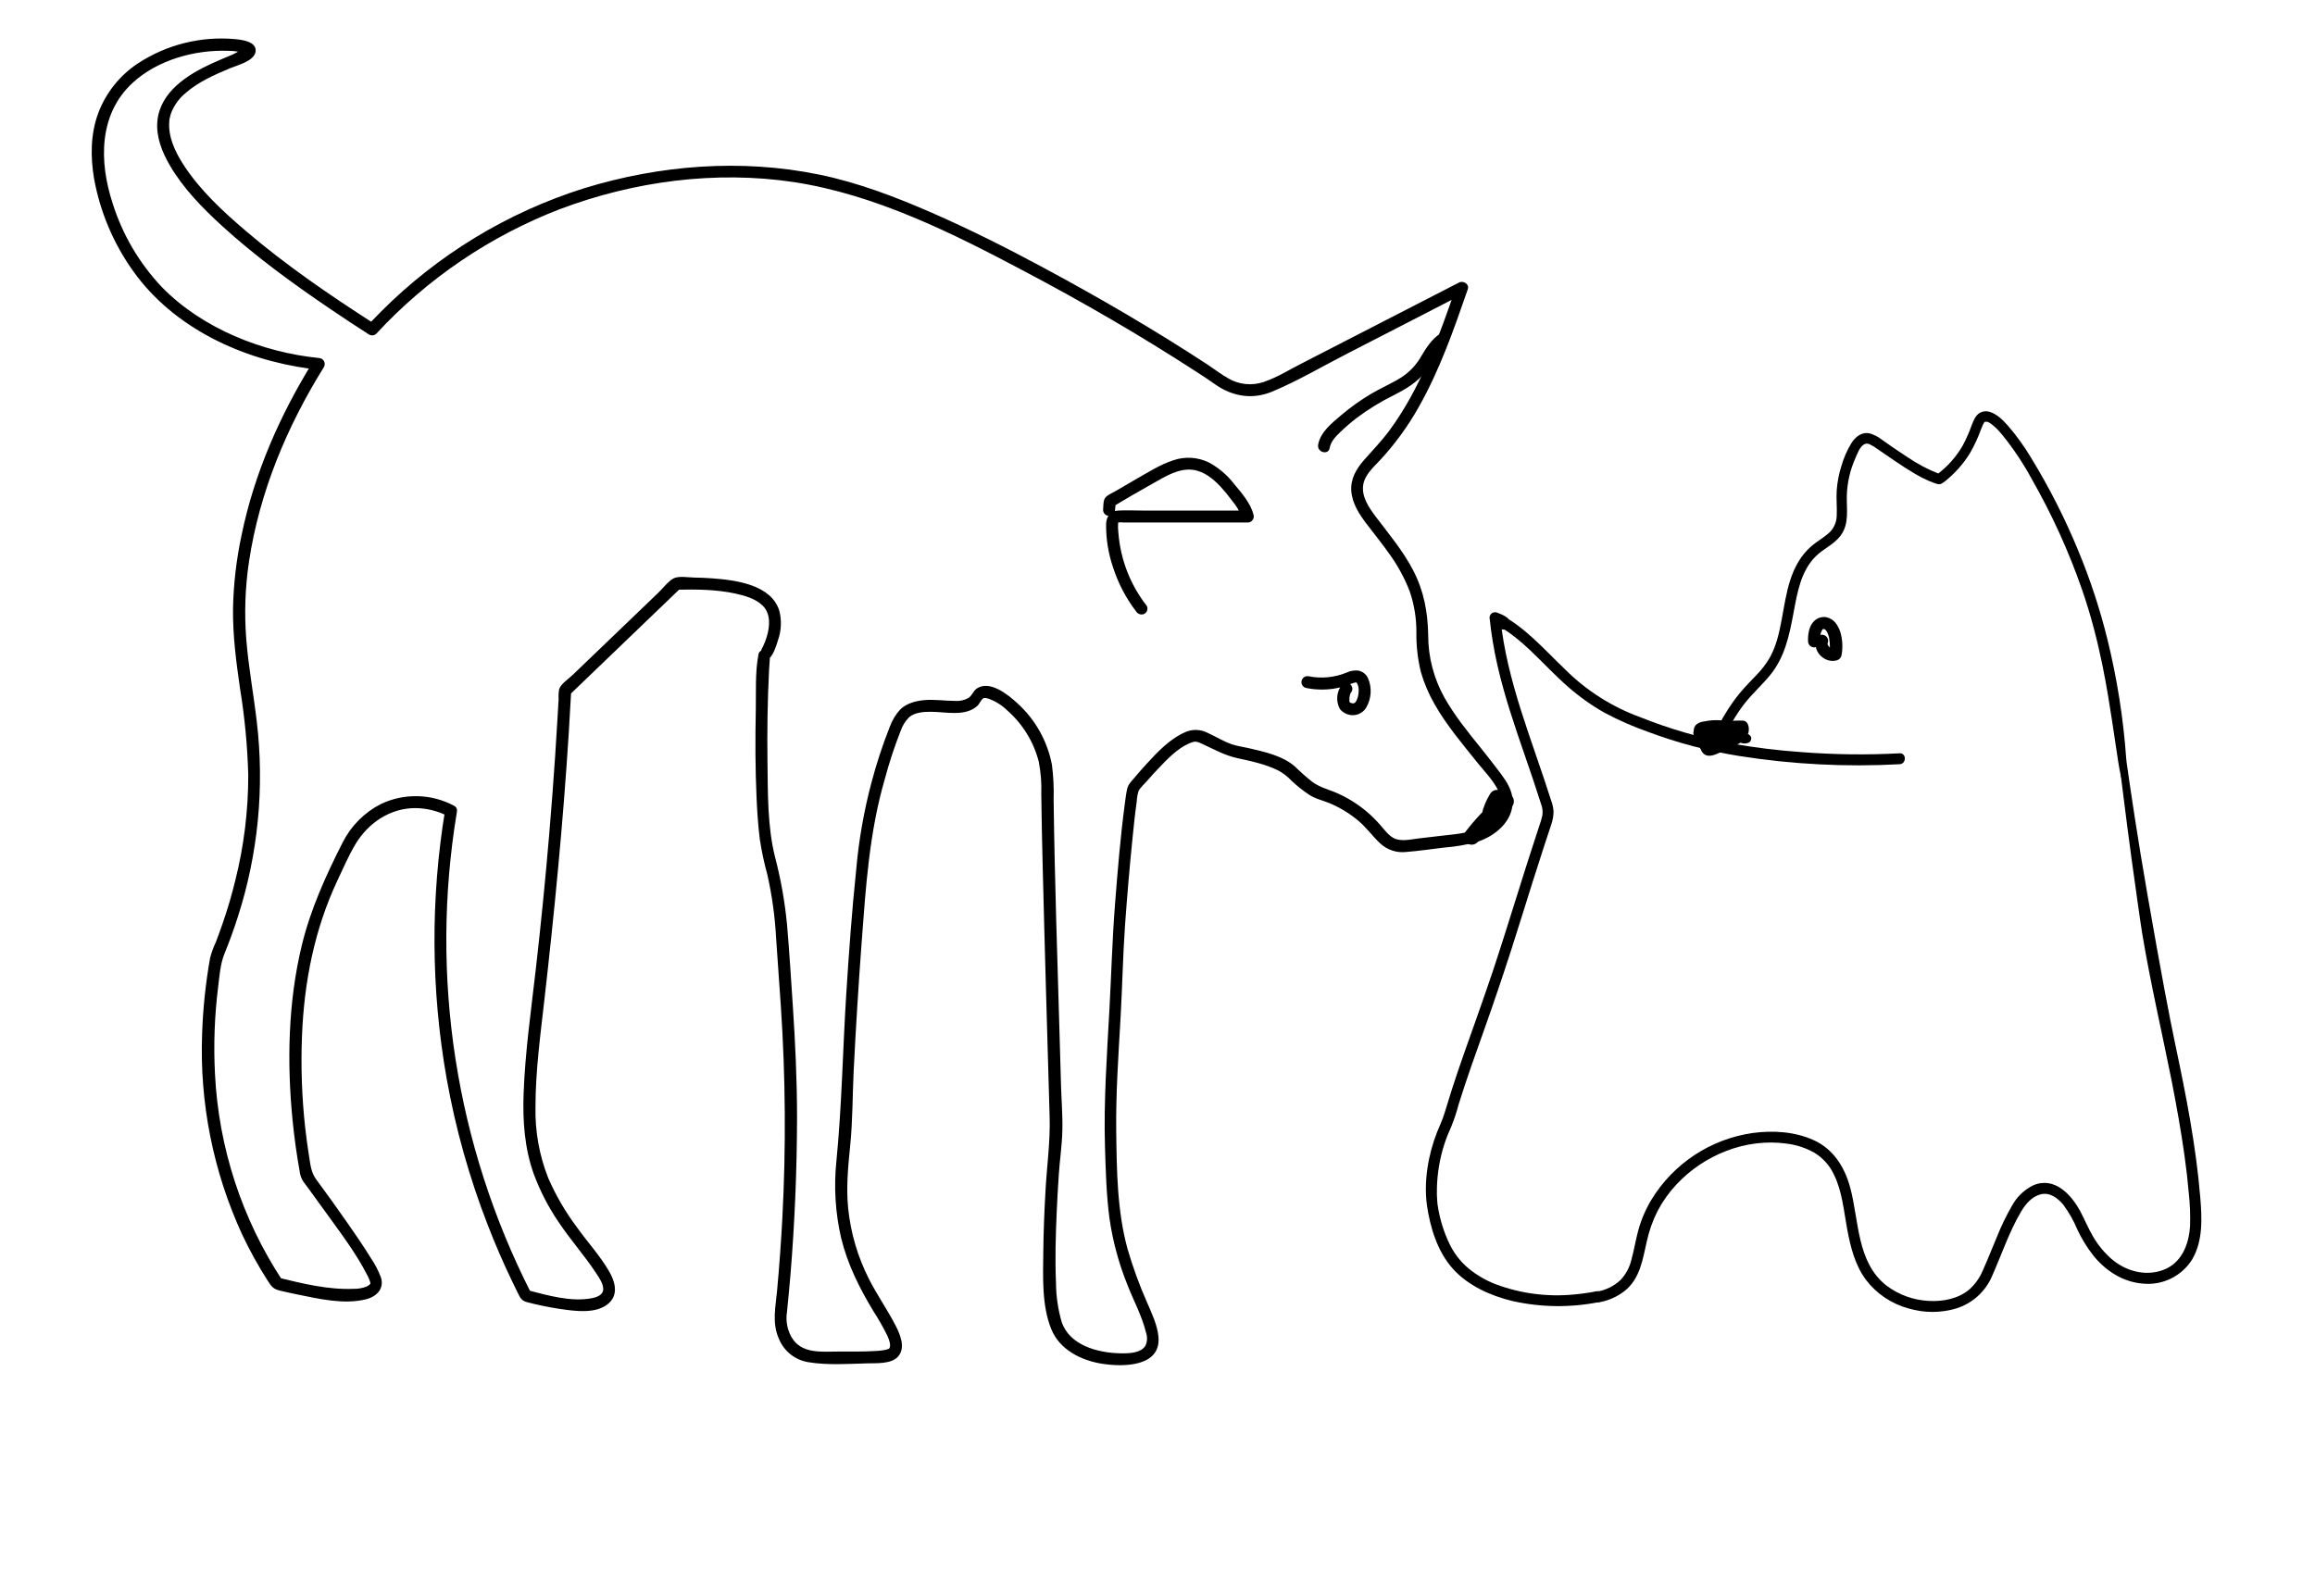
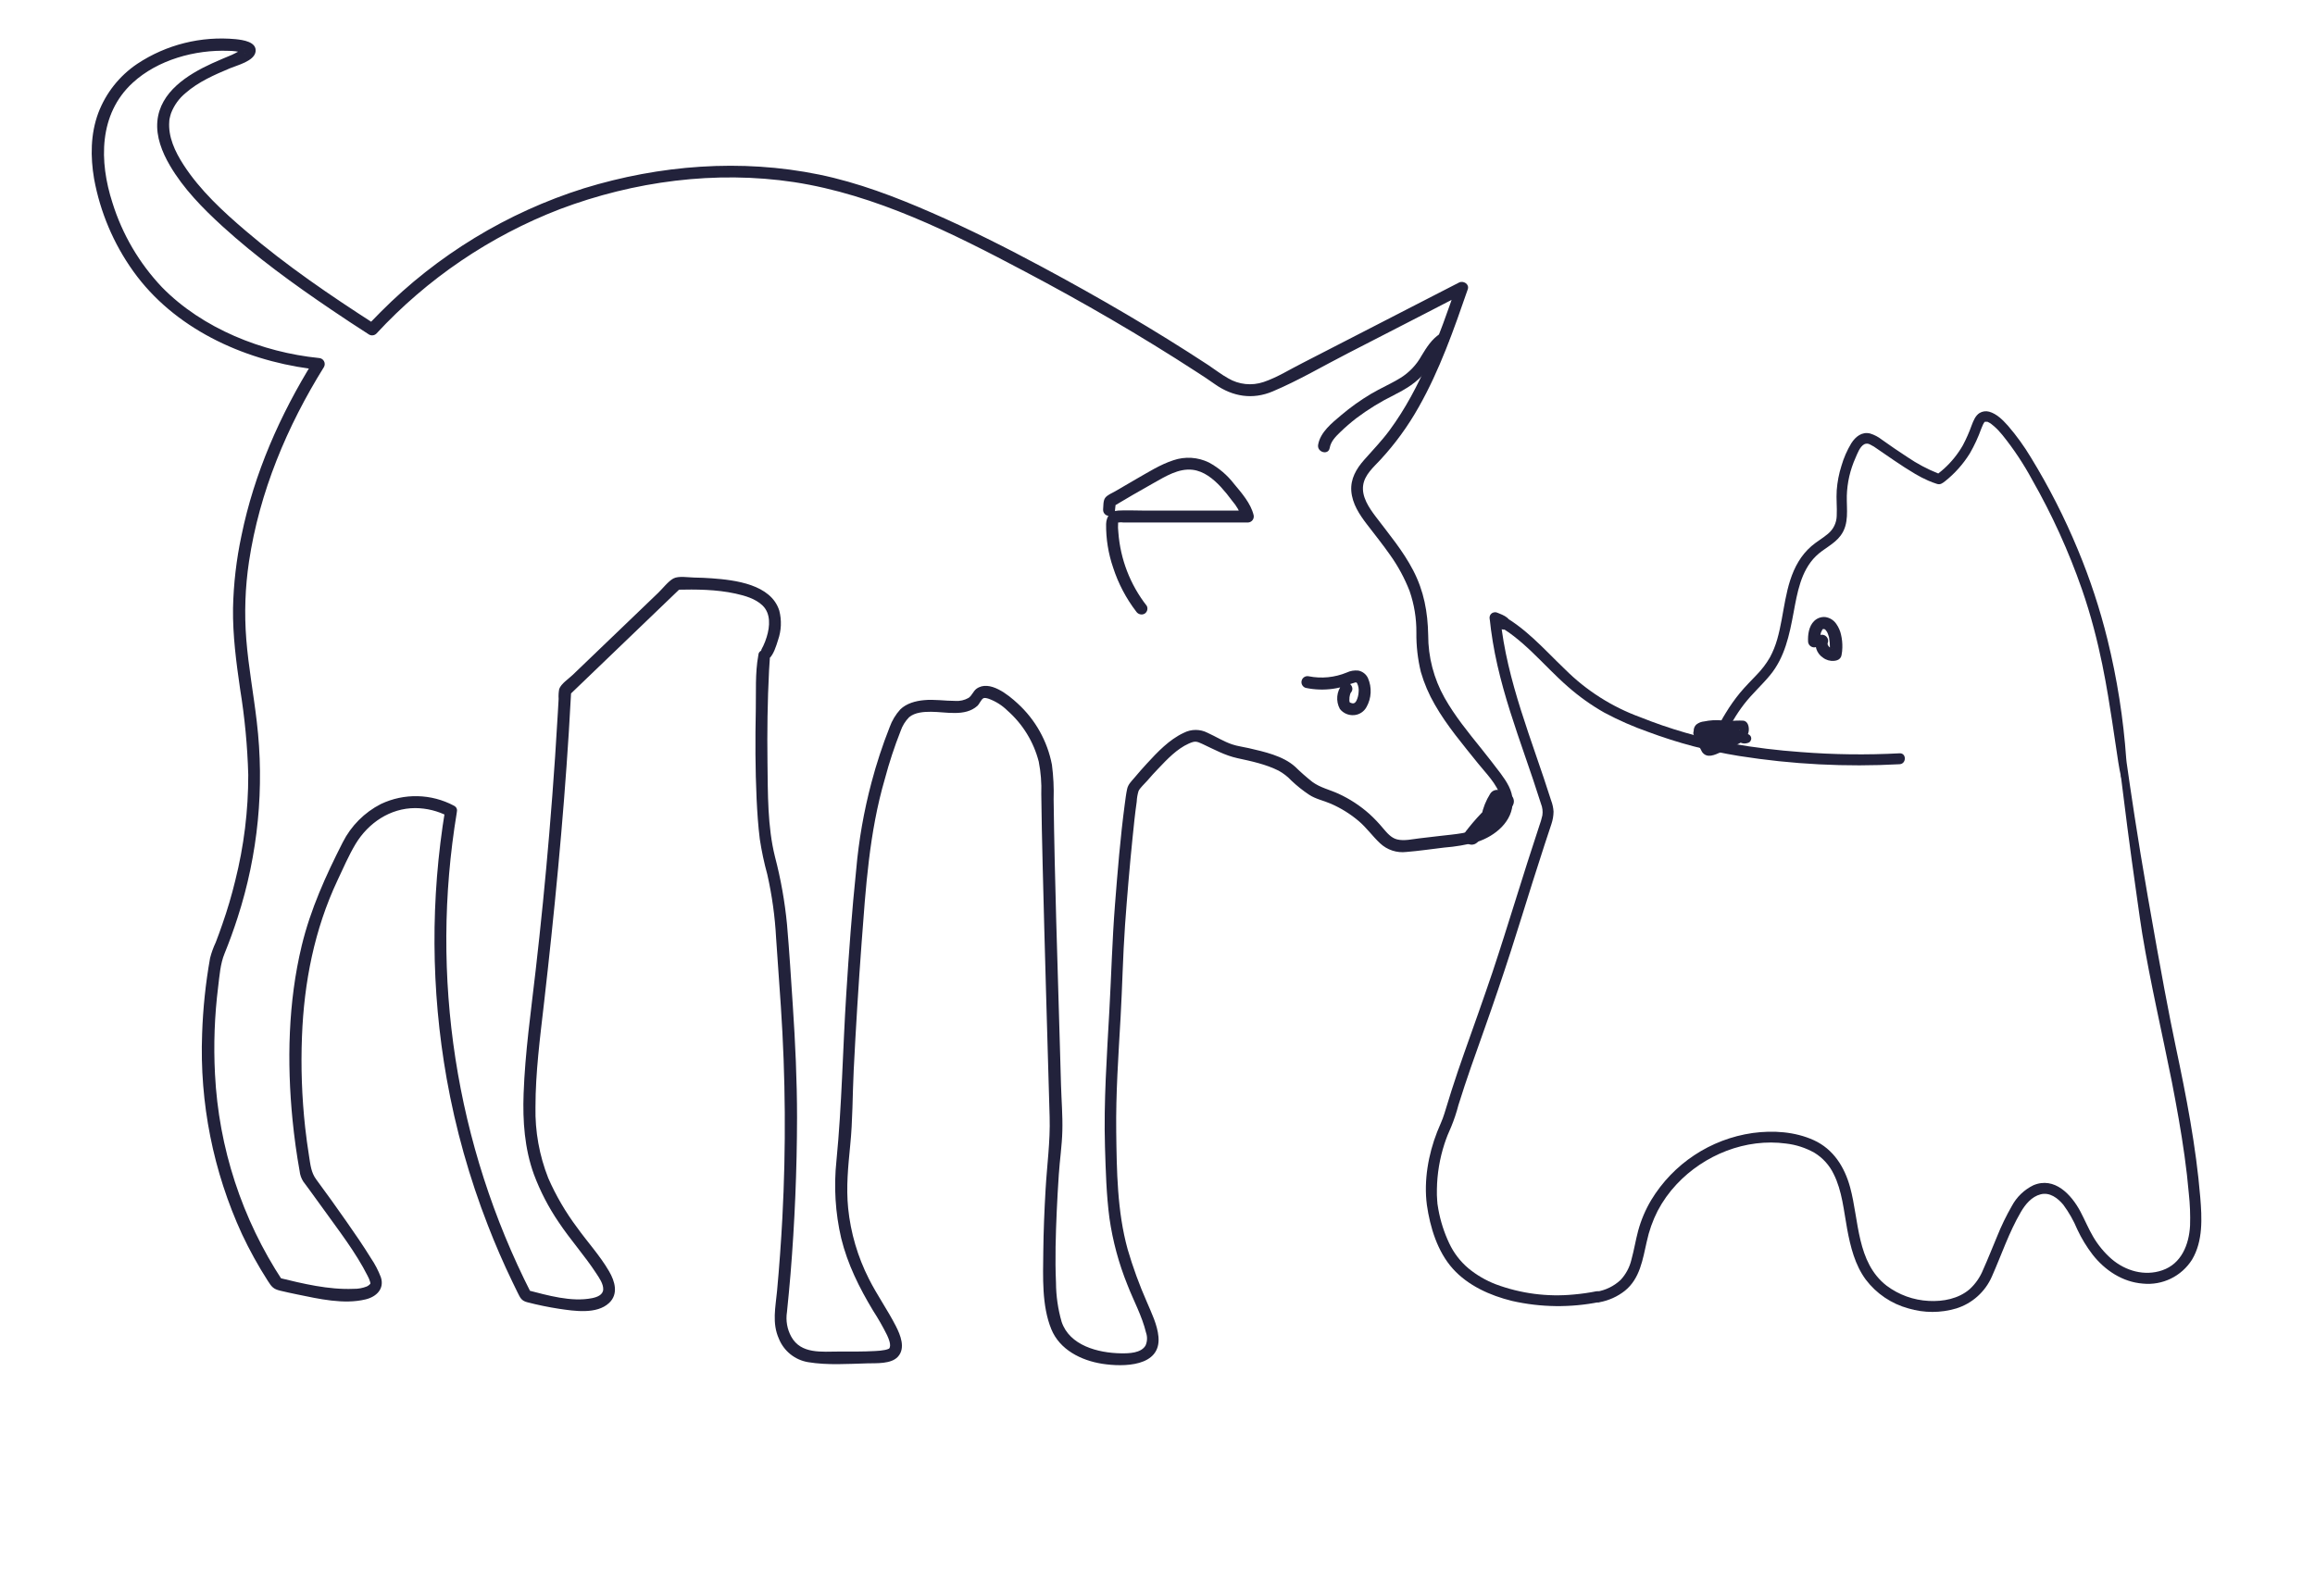
<svg xmlns="http://www.w3.org/2000/svg" id="Layer_1" data-name="Layer 1" viewBox="0 0 725.22 500">
  <defs>
-     <style>.cls-1{fill:##22223;}.cls-2{fill:#22223;}</style>
+     <style>.cls-1{fill:#22223b;}.cls-2{fill:#22223b;}.opacity{opacity:70}</style>
  </defs>
  <path class="cls-1" d="M142.23,252.48a25.47,25.47,0,0,0-22.91-.54,27.35,27.35,0,0,0-11.95,12c-5.29,10.39-10.1,21-12.84,32.35C90.25,314,89.86,332.85,91.65,351c.53,5.36,1.27,10.71,2.22,16A7.39,7.39,0,0,0,95,370.22c.59.84,1.22,1.65,1.83,2.47q2.19,3,4.35,6c4.85,6.78,10.23,13.65,14,21.13a9.36,9.36,0,0,1,.76,1.84c.19.65,0-.07.07.37s.09-.2,0,.14.42-.32-.08.2a3.34,3.34,0,0,1-1,.74,10.64,10.64,0,0,1-4.18.75c-7.83.33-15.83-1.62-23.39-3.46l1.12.86a129.44,129.44,0,0,1-21.13-64.7,155,155,0,0,1,1-27.41c.42-3.43.67-7.16,2-10.37q2.25-5.54,4.08-11.23a144.06,144.06,0,0,0,6-61.5c-1-8.59-2.6-17.12-3.28-25.76A107.48,107.48,0,0,1,78,176c3.28-21.81,11.88-42.36,23.49-61a1.9,1.9,0,0,0-1.62-2.82C82.26,110.4,63.45,103,50.74,90A67.74,67.74,0,0,1,35.23,63.54c-4.18-12.89-4.35-27.78,6.35-37.61,7.83-7.19,19.5-10.4,30-10a17.62,17.62,0,0,1,4.51.6c.12,0,.74.21.37.12.43.1.22.34.19.05a2.19,2.19,0,0,1-.25-.76c-.08-.91.47-.63,0-.56-.65.11-2.71,1.36-3.74,1.8-2.08.88-4.18,1.73-6.24,2.68-7.64,3.5-16.27,8.91-17.12,18.11-.45,4.86,1.48,9.7,3.89,13.83,4.24,7.28,10.33,13.47,16.51,19.12C80.31,80.58,92,89.06,103.89,97.1q5.82,3.95,11.74,7.74a1.91,1.91,0,0,0,2.28-.3,153.38,153.38,0,0,1,57.48-39c23.19-8.76,48.8-12.17,73.37-8.47C274.34,61,298.28,73,320.92,85c18.4,9.72,36.47,20.19,53.92,31.53q3,1.91,5.83,3.91c5.51,3.86,11.74,4.86,18,2.22,8.1-3.41,15.84-8,23.66-12l24.27-12.48L459,91.77l-2.75-2.11c-5.44,15.66-11,31.66-20.93,45.15-2.45,3.34-5.3,6.24-8,9.33-2.42,2.74-4.28,5.92-4,9.71.3,4,2.57,7.42,4.92,10.48,2.47,3.23,5,6.36,7.34,9.72a51.87,51.87,0,0,1,6,11.14,38.76,38.76,0,0,1,2.13,13,49.9,49.9,0,0,0,1.4,12.37,45.49,45.49,0,0,0,4.37,10.22c3.78,6.63,8.77,12.47,13.52,18.41,2.4,3,6,6.52,7,10.33,1,4.05-2.06,7.78-5.47,9.54-4,2.07-8.82,2.34-13.25,2.86l-6.65.78c-2.19.25-4.74.88-6.93.34-1.91-.46-3.22-2.09-4.44-3.51a44.28,44.28,0,0,0-4.28-4.49,39.08,39.08,0,0,0-9.66-6.32c-2.8-1.28-5.7-1.88-8.2-3.71a68,68,0,0,1-5.4-4.76c-3.82-3.43-9.68-4.69-14.54-5.82-1.7-.4-3.52-.61-5.17-1.17-2.66-.89-5.18-2.48-7.73-3.64a8.11,8.11,0,0,0-7.41,0c-4.54,2.08-8.29,6.06-11.61,9.67-1.35,1.46-2.65,2.95-3.92,4.47-.92,1.09-1.92,2-2.24,3.45s-.53,3.17-.74,4.74c-1.4,10.51-2.25,21.11-3.08,31.67-.85,10.94-1.14,21.88-1.74,32.83-.78,14.34-1.81,28.64-1.38,43,.23,7.42.43,14.94,1.4,22.3a89.75,89.75,0,0,0,5.62,20.84c1.91,4.94,4.6,9.81,5.84,15a5.51,5.51,0,0,1-.14,4c-1.38,2.43-5.2,2.51-7.61,2.48-7.39-.1-16.22-2.49-18.69-9.86a45,45,0,0,1-1.77-12.27c-.33-7.5-.09-15,.24-22.52q.26-5.68.64-11.35c.3-4.55,1-9.15,1.11-13.7.13-4.78-.28-9.64-.42-14.43l-.39-13.67c-.72-25.25-1.6-50.49-1.92-75.75a68.15,68.15,0,0,0-.53-10.88,34.9,34.9,0,0,0-10.77-19.23c-2.82-2.62-8.84-7.56-12.9-4.56-1,.77-1.37,2.08-2.43,2.83a7.33,7.33,0,0,1-4.21.95c-3.28,0-6.54-.55-9.82-.23-2.63.25-5.42,1-7.37,2.89a16.57,16.57,0,0,0-3.35,5.59A154.11,154.11,0,0,0,273,245.23a160.85,160.85,0,0,0-4.78,27.3c-1.35,13-2.29,25.94-3.11,38.93-1.11,17.37-1.37,34.86-3.07,52.17A73.45,73.45,0,0,0,263.52,388c2,8.16,5.69,15.56,10,22.71a76.73,76.73,0,0,1,4.38,7.68c.48,1.06,1.44,3.24.62,4.21a5.54,5.54,0,0,1-1.23.4,20,20,0,0,1-3.19.35c-3.71.21-7.44.16-11.16.16-5.53,0-12,.88-15.07-4.67a12.11,12.11,0,0,1-1.34-7.68q.61-5.91,1.11-11.82,2-24.51,2.05-49.13c0-11.74-.55-23.45-1.33-35.17-.56-8.45-1.08-16.9-1.81-25.34a134.1,134.1,0,0,0-3.78-21.26c-2.35-9.45-2.21-19.75-2.34-29.42s0-19.3.49-28.92q.09-1.83.24-3.66a4.8,4.8,0,0,0,0-.52c0-.18.05,0,0,0-.74-.25-1.86,2-.24.49,1.47-1.38,2.24-4,2.81-5.83a15.89,15.89,0,0,0,.4-9.23c-2.6-8.27-13.91-9.6-21.13-10.13-1.83-.14-3.68-.21-5.52-.24s-4.9-.59-6.53.29-3.32,3.12-4.74,4.48l-5.61,5.39-21.2,20.35c-1.25,1.21-3.63,2.74-4.22,4.42A12.69,12.69,0,0,0,175,219l-.24,4.25q-.41,6.91-.86,13.83-.82,12.17-1.85,24.33-1.8,21.39-4.25,42.71c-1.46,12.82-3.31,25.68-3.77,38.59-.31,8.55.29,17.19,3.23,25.29a70.53,70.53,0,0,0,7.77,15c3.68,5.53,8.16,10.49,11.78,16.05.9,1.38,2.23,3.25,2.16,5s-2,2.43-3.49,2.73c-6.51,1.3-14-.91-20.25-2.51l1.12.86A244,244,0,0,1,143.1,254.6c.39-2.36-3.23-3.38-3.62-1a249.71,249.71,0,0,0,.45,84.41,244.65,244.65,0,0,0,12.9,45.93q3.48,9,7.65,17.65c.56,1.16,1.12,2.32,1.69,3.47.81,1.61,1.16,2.52,3,3a101.14,101.14,0,0,0,10,2.06c4.7.69,11.77,1.8,15.64-1.83,3-2.82,1.82-6.8,0-9.92-2.82-4.88-6.74-9.13-10-13.69a77.75,77.75,0,0,1-9.06-15.52,57.41,57.41,0,0,1-4-22.26c0-10.85,1.43-21.7,2.66-32.46,3.24-28.29,6-56.59,7.78-85q.39-6.53.75-13l-.55,1.33,34.9-33.53-1.32.55c6.14-.14,12.44-.1,18.47,1.22,2.93.65,6.19,1.57,8.42,3.7,2.62,2.51,2.37,6.5,1.32,9.9a20.17,20.17,0,0,1-1.09,2.83c-.21.41-1.23,2.16-.1,1-.56.58-1,.5-1.34,1.36a4.78,4.78,0,0,0-.11.66c-1,5.45-.66,11.37-.77,16.87-.19,9.33-.18,18.67.25,28,.2,4.21.48,8.42,1,12.6A96.16,96.16,0,0,0,240.37,274a118.54,118.54,0,0,1,2.76,19.95q.78,10.71,1.49,21.42a555,555,0,0,1,.47,66.27q-.61,11.43-1.66,22.85c-.48,5.17-1.63,10.08.57,15a12,12,0,0,0,9.17,7.35c6,1,12.46.54,18.55.37,2.81-.08,7.42.26,9.55-2.06,2.51-2.72.79-6.84-.62-9.61-2.59-5.07-5.9-9.73-8.46-14.82a63,63,0,0,1-6.49-22.12c-.66-6.66,0-13.06.64-19.67.8-7.78.71-15.75,1.1-23.56q1-19.94,2.47-39.85c1.3-17.3,2.39-34.7,7.28-51.42a135.91,135.91,0,0,1,4.93-15,11.37,11.37,0,0,1,2.69-4.37c1.82-1.52,4.58-1.7,6.84-1.69,4.66,0,10.65,1.62,14.52-1.84.63-.57,1.19-2,1.86-2.38.47-.26,1.24,0,1.7.14a16.21,16.21,0,0,1,5.86,3.7,31.87,31.87,0,0,1,9.82,16,44.22,44.22,0,0,1,.79,10.14c.08,7.52.26,15.05.44,22.57.64,26.24,1.43,52.47,2.18,78.71.22,7.55-.84,15.11-1.27,22.65-.38,6.53-.65,13.07-.72,19.61-.08,7.79-.5,16.78,2.51,24.16,2.63,6.44,9.32,9.8,15.93,10.84s18.51,1,17.64-8.48c-.36-3.81-2.18-7.44-3.65-10.92a134.29,134.29,0,0,1-6-16.46c-3.29-11.9-3.42-24.59-3.58-36.86-.15-11.93.68-23.82,1.36-35.72.55-9.65.72-19.32,1.4-29,.66-9.15,1.43-18.29,2.36-27.42.38-3.76.76-7.53,1.3-11.27a13.43,13.43,0,0,1,.57-3.34c.46-1,1.94-2.31,2.73-3.23q1.71-2,3.51-3.86c2.73-2.87,5.8-6.13,9.5-7.78,2-.9,2.49-.7,4.31.14,3.63,1.69,7,3.58,10.95,4.44,4.34.94,8.89,1.9,12.88,3.91a16.17,16.17,0,0,1,4,3.11,41.31,41.31,0,0,0,5.54,4.42c2.09,1.38,4.53,1.83,6.81,2.82a35.32,35.32,0,0,1,8.78,5.47c2.47,2.1,4.3,4.74,6.65,6.93a10.22,10.22,0,0,0,8.27,2.72c3.94-.31,7.88-.91,11.8-1.37a55.52,55.52,0,0,0,10.33-1.77C468.36,262,474,257.4,473.87,251c-.05-3.3-1.88-6.08-3.77-8.64s-4-5.17-6-7.72c-4.13-5.13-8.34-10.27-11.57-16A40,40,0,0,1,447.41,199c-.14-7.23-1.33-13.75-4.68-20.23-3.19-6.17-7.62-11.4-11.78-16.91-2.07-2.76-4.44-6.19-3.91-9.83.48-3.28,3.25-5.65,5.39-7.95a87.35,87.35,0,0,0,12-16.5C451,116,455.45,103.25,459.81,90.65c.57-1.64-1.4-2.81-2.75-2.11L408.14,113.7c-4,2-8,4.56-12.28,6a13.4,13.4,0,0,1-11.1-1.15c-2.18-1.21-4.19-2.8-6.28-4.18-16.77-11-34.23-21.17-51.93-30.67-11.31-6.08-22.8-11.86-34.56-17-11.43-5-23.15-9.48-35.39-12-24.43-5-49.93-3-73.68,4.31A155.87,155.87,0,0,0,119.21,97.8q-2,2-4,4.09l2.28-.29c-14-9-27.76-18.38-40.4-29.17-7.19-6.12-14.42-12.79-19.59-20.78-2.73-4.22-4.86-8.84-4.47-13.64a3.89,3.89,0,0,1,.14-1,13.6,13.6,0,0,1,.43-1.58,15.2,15.2,0,0,1,4.53-6.27c4-3.52,9.07-5.73,13.93-7.77,2.22-.94,7.56-2.22,8-5.18.45-3.13-4-3.69-6.17-3.93A47.72,47.72,0,0,0,43,20,32.4,32.4,0,0,0,30.79,35.4C28.34,42,28.31,49.14,29.47,56A72.14,72.14,0,0,0,41.75,85c12.71,17.78,34.06,27.67,55.31,30.53.93.13,1.87.24,2.81.34l-1.62-2.83c-10.49,16.86-18.63,35.31-22.61,54.82A121.15,121.15,0,0,0,73,190.59c-.11,8.5,1,16.93,2.22,25.33a201.89,201.89,0,0,1,2.55,26.88A134.81,134.81,0,0,1,73.68,276c-1.11,4.57-2.44,9.09-4,13.54-.66,1.94-1.37,3.86-2.1,5.77a27.17,27.17,0,0,0-1.77,4.91,166.93,166.93,0,0,0-2.49,23.71,137.79,137.79,0,0,0,12.48,62.78,127.65,127.65,0,0,0,8.08,14.62c1.21,1.89,1.73,2.59,3.9,3.11,1.78.42,3.56.82,5.36,1.18,6.7,1.38,14.61,3.21,21.42,1.54,3.42-.83,5.91-3.35,4.76-6.91a28.66,28.66,0,0,0-3.12-6c-2.41-3.9-5-7.68-7.64-11.44q-4.66-6.69-9.51-13.25c-1.61-2.18-1.81-4.63-2.23-7.26-.48-3-.88-6-1.22-9a192.83,192.83,0,0,1-1-28.53c.64-16.94,3.89-33.52,11.12-48.9,1.8-3.81,3.52-7.82,5.69-11.44,4-6.59,10.82-11.2,18.66-11.21a22.44,22.44,0,0,1,10.28,2.55C142.48,256.83,144.38,253.6,142.23,252.48Z" />
  <path class="cls-1" d="M359.2,189.79a42.45,42.45,0,0,1-8.85-22.92,15.53,15.53,0,0,1-.08-3c.05-.38.05-.13.07-.14a5.43,5.43,0,0,1,1.66,0h22.06l16.85,0a1.89,1.89,0,0,0,1.8-2.37c-.91-3.67-3.75-6.89-6.12-9.74a24.9,24.9,0,0,0-7.86-6.69,14.6,14.6,0,0,0-11.14-.71c-4.14,1.34-7.93,3.78-11.7,5.92q-3.3,1.89-6.59,3.84c-1,.57-2.37,1.1-3.06,2s-.56,2.6-.67,3.66a1.88,1.88,0,1,0,3.75,0l.27-2.52-.93,1.62q6.33-3.79,12.77-7.4c3.66-2.05,7.77-4.64,12.16-4.13,3.55.42,6.47,2.82,8.83,5.34a51.52,51.52,0,0,1,3.57,4.37,15.86,15.86,0,0,1,3.11,5.45l1.81-2.38-32.71,0c-2.64,0-5.32-.15-7.95,0-2.43.16-3.66,1.87-3.74,4.21a40.69,40.69,0,0,0,2.2,13.66,45.83,45.83,0,0,0,7.25,13.8,2,2,0,0,0,2.57.67,1.89,1.89,0,0,0,.67-2.57Z" />
  <path class="cls-1" d="M416.55,140.41c.35-2.09,1.81-3.55,3.3-5a62.58,62.58,0,0,1,5-4.33,73.58,73.58,0,0,1,11.7-7.21c3.75-1.91,7.4-4,10-7.41,2.14-2.85,3.43-6.7,6.54-8.68,2-1.3.15-4.54-1.89-3.24-2.68,1.71-4.32,4.34-5.92,7a18.92,18.92,0,0,1-6.49,6.84c-3,1.86-6.32,3.27-9.38,5.09a69.68,69.68,0,0,0-9.24,6.61c-2.88,2.43-6.57,5.34-7.24,9.29-.4,2.36,3.22,3.37,3.62,1Z" />
  <path class="cls-1" d="M409,215.54a24.67,24.67,0,0,0,8.61.29,23.92,23.92,0,0,0,4.19-1,18.34,18.34,0,0,1,2.84-1c.23,0,0,0-.07,0a1,1,0,0,1,.25,0c.21,0-.06,0-.09,0a.94.94,0,0,1,.24.06s0,0,0,0a.62.62,0,0,1,.17.2,5,5,0,0,1,.47,2.82,7,7,0,0,1-.66,2.62c-.28.53-.62.95-1.23.86-.26,0-.59-.2-.79-.24.08,0-.19-.11-.17-.1.28.15,0,.2.07,0,0,0,.1.27,0,0s-.07-.25-.1-.38,0-.21,0-.46a4.45,4.45,0,0,1,.16-1.4c0-.09.19-.63.11-.41a.92.92,0,0,1,.13-.24c.14-.25-.27.26,0-.06,1.67-1.75-1-4.4-2.65-2.65a6.93,6.93,0,0,0-.73,7.72,5.15,5.15,0,0,0,4.4,1.92,4.86,4.86,0,0,0,3.93-2.53,10.17,10.17,0,0,0,.45-9.1,4.21,4.21,0,0,0-3-2.33,6.74,6.74,0,0,0-3.64.61A20.64,20.64,0,0,1,410,211.92a1.88,1.88,0,0,0-1,3.62Z" />
  <path class="cls-1" d="M468.9,251.93a70.63,70.63,0,0,0-9.68,8.52l3.93,3,.26-.34c-.29.38,0,0,.08-.1l.54-.68c.41-.51.83-1,1.26-1.51.83-1,1.69-1.9,2.58-2.82a63.89,63.89,0,0,1,5.64-5.14L470,249.35l-5.26,5.15,4.17,2.44a19,19,0,0,1,.91-3.16l.12-.29c-.12.27-.12.27,0,0s.24-.51.37-.77q.39-.75.84-1.47a2.52,2.52,0,0,0-.9-3.42,2.55,2.55,0,0,0-3.42.9,20.5,20.5,0,0,0-2.74,6.87,2.5,2.5,0,0,0,4.18,2.43l5.27-5.15a2.55,2.55,0,0,0,0-3.54,2.58,2.58,0,0,0-3.54,0A66.92,66.92,0,0,0,458.83,261a2.5,2.5,0,0,0,3.92,3q2.07-2.21,4.32-4.21c.72-.64,1.46-1.27,2.21-1.88l.61-.49.29-.22c.41-.32.83-.63,1.25-.94a2.5,2.5,0,0,0-2.53-4.32Z" />
  <path class="cls-1" d="M672.82,280.85c4.32,24.76,6.67,37.1,8.75,47,3.3,15.59,6.38,31.34,7.7,47.28.54,6.53.92,13.72-2.57,19.58a16.29,16.29,0,0,1-15.43,7.51c-6.36-.5-11.85-4.15-15.71-9.07a42.38,42.38,0,0,1-4.81-7.92,37.1,37.1,0,0,0-4.37-7.71c-1.73-2.08-4.24-4-7.09-3.28s-4.82,3.16-6.2,5.52C629.35,386.14,627,393.24,624,400a18.07,18.07,0,0,1-11.14,10,26.22,26.22,0,0,1-15,0,25,25,0,0,1-13.38-9.05c-3.37-4.58-4.78-10.24-5.81-15.77-1.07-5.76-1.57-12-4.23-17.28a15.85,15.85,0,0,0-6-6.66,23.52,23.52,0,0,0-8.88-2.9c-12.67-1.73-25.69,3.53-34.33,12.76a38.16,38.16,0,0,0-5.94,8.33,39.24,39.24,0,0,0-3.41,9.64c-1.28,5.6-2.11,11.54-6.83,15.38a18.1,18.1,0,0,1-8,3.61c-2.15.42-3.07-2.87-.91-3.3a14.33,14.33,0,0,0,7.52-3.66,14,14,0,0,0,3.41-6.36c.83-3,1.31-6.06,2.11-9.06a38.57,38.57,0,0,1,4.1-9.65,44.52,44.52,0,0,1,31.78-21c6.39-.87,13.24-.44,19.17,2.26,6.14,2.81,9.62,8.41,11.35,14.73,2.85,10.44,2,23.5,11.43,30.85a24,24,0,0,0,13.24,4.78c4.48.24,9.29-.68,12.77-3.67a16.62,16.62,0,0,0,4.22-6.09c1.54-3.42,2.89-6.89,4.34-10.33a76,76,0,0,1,4.67-9.66A15.21,15.21,0,0,1,637,371.4c6.61-2.8,11.91,2.93,14.74,8.26,1.37,2.61,2.51,5.36,4,7.9a28.28,28.28,0,0,0,5.75,6.95c4.36,3.74,10.35,5.46,15.89,3.54,6-2.05,8.38-8.07,8.7-14a70.61,70.61,0,0,0-.39-10.07q-.51-5.87-1.33-11.7c-1.08-7.83-2.5-15.62-4-23.38-3.09-15.47-6.69-30.84-9.27-46.4-.47-2.87-.87-5.8-1.7-11.67-2.27-15.87-3.9-28.87-5-37.82q.83-2.59,1.66-5.19C667.39,247.26,669.58,262.3,672.82,280.85Z" />
  <path class="cls-1" d="M501,408a65.35,65.35,0,0,1-27.32-.35c-6.83-1.67-13.8-4.78-18.58-10.12S448,384.59,447,377.57c-1-7.6.44-15.81,3.22-22.9.75-1.92,1.67-3.74,2.26-5.71q1.11-3.66,2.26-7.3,1.89-5.88,3.95-11.7c3-8.45,6-16.86,8.87-25.35,5.05-15.19,9.57-30.54,14.62-45.72a26.91,26.91,0,0,0,1-3.39,7,7,0,0,0-.45-3.68c-.79-2.5-1.61-5-2.45-7.51-1.61-4.75-3.27-9.48-4.87-14.24-3.2-9.5-6.15-19.12-7.77-29-.41-2.48-.74-5-1-7.51a1.68,1.68,0,0,1,1.48-1.67,1.73,1.73,0,0,1,1.87,1.22,4.54,4.54,0,0,1,.29,1.41,1.68,1.68,0,0,1-1.48,1.68,1.74,1.74,0,0,1-1.87-1.22,4,4,0,0,1-.23-1,1.73,1.73,0,0,1,2.5-1.93l.5.2.88.37a6.9,6.9,0,0,1,1.66,1c1,.89,1.44,2.63,0,3.42-1.69,1-4.67-1.14-5.41-2.65a1.72,1.72,0,0,1,2.33-2.33c8.39,4.17,14.46,11.32,21.12,17.68a64.7,64.7,0,0,0,23.58,15A147.94,147.94,0,0,0,542.51,233a210.25,210.25,0,0,0,21.64,2.66,234.92,234.92,0,0,0,30.94.39c2.19-.11,2.18,3.3,0,3.42a238.27,238.27,0,0,1-50.27-2.58,148.55,148.55,0,0,1-28.43-7.52,98.35,98.35,0,0,1-13.83-6.08,68.11,68.11,0,0,1-11.39-8.12c-7.81-6.79-14.19-15.38-23.64-20.08l2.34-2.33c.07.15,0,.06-.05,0a2.89,2.89,0,0,1,.24.25,5.75,5.75,0,0,0,.54.44,6.12,6.12,0,0,0,.69.43s.3.2.19.1-.06,0,0,0c.38.11.08.17-.89.18l-.61.62,0-.06-.23.86c-.09.69.5.69,0,.54a6,6,0,0,1-.81-.39c-.49-.22-1-.41-1.49-.63l2.51-1.93a4.72,4.72,0,0,0,.23,1l-3.35.45a2.18,2.18,0,0,0-.17-.51l3.35-.46c2,19.85,9.95,38.33,15.9,57.18a11.66,11.66,0,0,1,.76,3.5,12.71,12.71,0,0,1-.68,3.92c-.69,2.18-1.44,4.34-2.15,6.51q-1.89,5.81-3.73,11.62c-2.26,7.17-4.46,14.34-6.77,21.51q-4,12.39-8.35,24.63c-2.81,7.89-5.64,15.77-8.12,23.77a52.61,52.61,0,0,1-2.28,6.83,47.31,47.31,0,0,0-2.11,5.36,48.35,48.35,0,0,0-2.35,14.12,33.72,33.72,0,0,0,.1,3.76,3,3,0,0,0,.05.42,3,3,0,0,1,0,.3c0-.06-.05-.37,0,0,.09.62.19,1.25.3,1.86A42.54,42.54,0,0,0,454,389.6a23.18,23.18,0,0,0,6,7.83,31.12,31.12,0,0,0,8.57,5,54.85,54.85,0,0,0,24.52,3.2,65.77,65.77,0,0,0,7-1c2.15-.39,3.07,2.89.91,3.3Z" />
  <path class="cls-1" d="M666.09,237.84a221.73,221.73,0,0,0-5.89-37.47,194.54,194.54,0,0,0-9.27-28.13,206.27,206.27,0,0,0-14.68-28.84,71.47,71.47,0,0,0-7.22-10c-1.61-1.79-3.51-3.74-5.9-4.4a3.88,3.88,0,0,0-3,.42c-1.31.84-1.92,2.43-2.45,3.81a47.76,47.76,0,0,1-2.77,6.3,30.07,30.07,0,0,1-5.85,7.29c-.59.54-1.22,1.05-1.86,1.55a50.08,50.08,0,0,1-9.67-5.14c-2.7-1.75-5.35-3.57-8-5.46a11.31,11.31,0,0,0-3.65-1.92c-2.59-.67-4.62,1-5.93,3.06a29.7,29.7,0,0,0-3.08,7.05,33.36,33.36,0,0,0-1.48,7.67c-.19,2.67.14,5.32,0,8a7.49,7.49,0,0,1-2.73,5.63c-1.65,1.41-3.56,2.46-5.2,3.88a20.07,20.07,0,0,0-4.07,4.88c-4.37,7.3-4.34,16.31-6.64,24.31a28.47,28.47,0,0,1-2.26,5.62,27.45,27.45,0,0,1-4.25,5.58c-1.74,1.84-3.53,3.62-5.15,5.57a54.11,54.11,0,0,0-4.45,6.29,49.9,49.9,0,0,0-5.31,11.6,23.4,23.4,0,0,1,3.1.77,48.08,48.08,0,0,1,1.82-4.71,49.43,49.43,0,0,1,6.09-10.36c2.49-3.23,5.53-5.93,8.12-9.06,4.67-5.62,6.11-12.67,7.41-19.65,1.16-6.21,2.27-13.07,7-17.71,2.41-2.38,5.74-3.7,7.77-6.48,2.73-3.7,1.81-8.17,1.91-12.45a31.24,31.24,0,0,1,2.73-11.88c.61-1.36,1.32-3.47,2.73-4.25a1.91,1.91,0,0,1,1.85.09l.78.42.23.14.05,0c4.33,2.93,8.57,6,13.07,8.66a38.59,38.59,0,0,0,4.1,2.1c.87.37,1.76.72,2.66,1,1.08.37,1.77-.21,2.56-.81a34.18,34.18,0,0,0,7.78-8.74,47.4,47.4,0,0,0,3.6-7.79c.17-.42.34-.84.53-1.25.09-.18.19-.34.28-.51s.27-.37,0,0l.18-.24.11-.12h0a.12.12,0,0,0,0,0h.05l0,0a.75.75,0,0,0,.21,0h0l.2,0h.06l.13,0,.17,0a6.24,6.24,0,0,1,.68.35l.36.22c-.47-.28.06,0,.18.14a19.08,19.08,0,0,1,1.73,1.51c.31.32.62.63.92,1l.27.3c.19.21.37.43.56.65a91.91,91.91,0,0,1,9.3,14,206.08,206.08,0,0,1,15.55,34.19c5.84,16.75,8.08,32.45,9.49,41.35,1.44,9.15,2.57,19,3.48,18.9C665.75,244.82,666,241.09,666.09,237.84Z" />
  <path class="cls-2" d="M614.65,101.87c-.12.12-.08.06,0,0Z" />
  <path class="cls-1" d="M570.2,200.66V200c0-.22,0,.45,0,0a1.33,1.33,0,0,0,0-.4,10,10,0,0,1,.26-1.45.5.5,0,0,0,0-.16c0-.21,0,.24,0,.23a1.88,1.88,0,0,0,.12-.3c.08-.22.26-.43.32-.66,0,0-.26.35-.13.21s.05-.07.08-.11l.19-.23c.19-.23-.33.25-.08.08.09-.07.23-.14.31-.21-.14.13-.39.17-.09.07l.13,0c.15-.08-.24.05-.24.05l.31,0c.05,0,.29,0,0,0s0,0,.06,0h.06l.17.09c.19,0-.13-.09-.15-.11a2.34,2.34,0,0,0,.31.24l.15.13c.19.16-.21-.26-.06-.06a7.44,7.44,0,0,1,.52.73c.19.3-.11-.27,0,.06a4.43,4.43,0,0,1,.2.45,9.24,9.24,0,0,1,.29.89l.12.47c-.08-.37,0,.09,0,.22a14,14,0,0,1,.2,2.33l0,.24c0,.07,0,.39,0,.14s0,0,0,.07l-.06.32c-.07.42-.1.85-.19,1.27l1.23-1.46c-.49.17.28,0,0,0l-.42,0c.37-.09.37,0,.1,0l-.21,0c-.2,0-.14,0,.19.08a4.17,4.17,0,0,0-.67-.33q.4.27.15.09l-.17-.13a3.33,3.33,0,0,0-.28-.25c-.11-.08-.06-.05.15.16l-.14-.16c-.09-.12-.16-.24-.24-.36-.22-.31.16.4,0,.06l-.15-.4c-.12-.3.06.49,0,0a1.62,1.62,0,0,0,0-.31c0-.32-.09.5,0,0s-.13.31,0,0a1.92,1.92,0,0,0-3.46-1.66h0a5.2,5.2,0,0,0,2,6.15,5,5,0,0,0,3.47,1,4,4,0,0,0,1-.21,2,2,0,0,0,1.36-1.65,12.73,12.73,0,0,0,.24-2.3,15.61,15.61,0,0,0-.4-4,9.19,9.19,0,0,0-1.48-3.39,5,5,0,0,0-3.43-2.17,4.39,4.39,0,0,0-3.54,1.26c-1.66,1.61-2,4.33-1.88,6.49a1.92,1.92,0,0,0,2.08,1.74,2,2,0,0,0,1.74-2.08Z" />
  <path class="cls-1" d="M533,233.92a44.42,44.42,0,0,1,14.3-1.1l-.37-2.8s-.46.08-.3.08-.24-.06-.26-.07a3.8,3.8,0,0,1-.57-.42c-.6-.53-1.14-1.14-1.71-1.71a8,8,0,0,0-4.85-2.18,19,19,0,0,0-5.37.34,4.64,4.64,0,0,0-2.42.94,2.65,2.65,0,0,0-.71,2.85,27.41,27.41,0,0,0,1.22,3,13.7,13.7,0,0,0,1.24,2.76c1.54,2.18,4,.92,5.91.08,1-.45,2-.91,3-1.41a13.07,13.07,0,0,0,2.63-1.53,2.59,2.59,0,0,0,1-2.44,3.27,3.27,0,0,0-2-2.23,14.12,14.12,0,0,0-12.59.36,1.44,1.44,0,0,0,.34,2.61,9.59,9.59,0,0,0,8.55-1.37l-1.71-2.24a19,19,0,0,0-2.8,4.18l1.23-.71h-.06c.14,0,.11.06,0,0a.19.19,0,0,1,.11.12c-.06-.09-.1-.17-.15-.26.08.17,0-.25,0-.25,0,.26.09-.42,0-.17.13-.5,1-.85,1.71-1a31.74,31.74,0,0,1,7.66-.64l-1.23-.7a1,1,0,0,1,.13.91,2.28,2.28,0,0,1-.57,1,5.87,5.87,0,0,1-3.24,1.26c-2.48.46-5.09,1-6.52,3.3-1,1.57,1.5,3,2.46,1.44,1.11-1.81,3.93-1.75,5.75-2.18,2.33-.57,4.56-2,5-4.56.2-1.26-.17-3.24-1.74-3.36a25.62,25.62,0,0,0-4.29.16c-2.28.21-5.42.29-7,2.22s-.73,5.7,2.16,5.52a1.44,1.44,0,0,0,1.23-.71,16.34,16.34,0,0,1,2.35-3.59,1.42,1.42,0,0,0-1.72-2.24,6.93,6.93,0,0,1-6.38,1.1l.34,2.61a11.16,11.16,0,0,1,8.21-.9,8.57,8.57,0,0,1,1.8.69l.32.17c.26.12,0,.17.07,0v-.22c.12-.19.13-.23,0-.11a2.43,2.43,0,0,0-.32.24A38.79,38.79,0,0,1,538,233a12.85,12.85,0,0,1-2.21.91c-.18,0-.32,0-.27.07-.19-.13-.31-.57-.4-.8l-1-2.41c-.15-.34-.29-.67-.42-1-.08-.19-.17-.38-.24-.57a1.8,1.8,0,0,1-.1-.33.26.26,0,0,1-.09.27s1.14-.3,1.3-.32c.66-.11,1.34-.21,2-.27a9,9,0,0,1,3.83.34c2.58.94,3.9,5,7.19,3.9a1.43,1.43,0,0,0-.38-2.8,47.4,47.4,0,0,0-15.06,1.2c-1.79.44-1,3.18.75,2.75Z" />
</svg>
